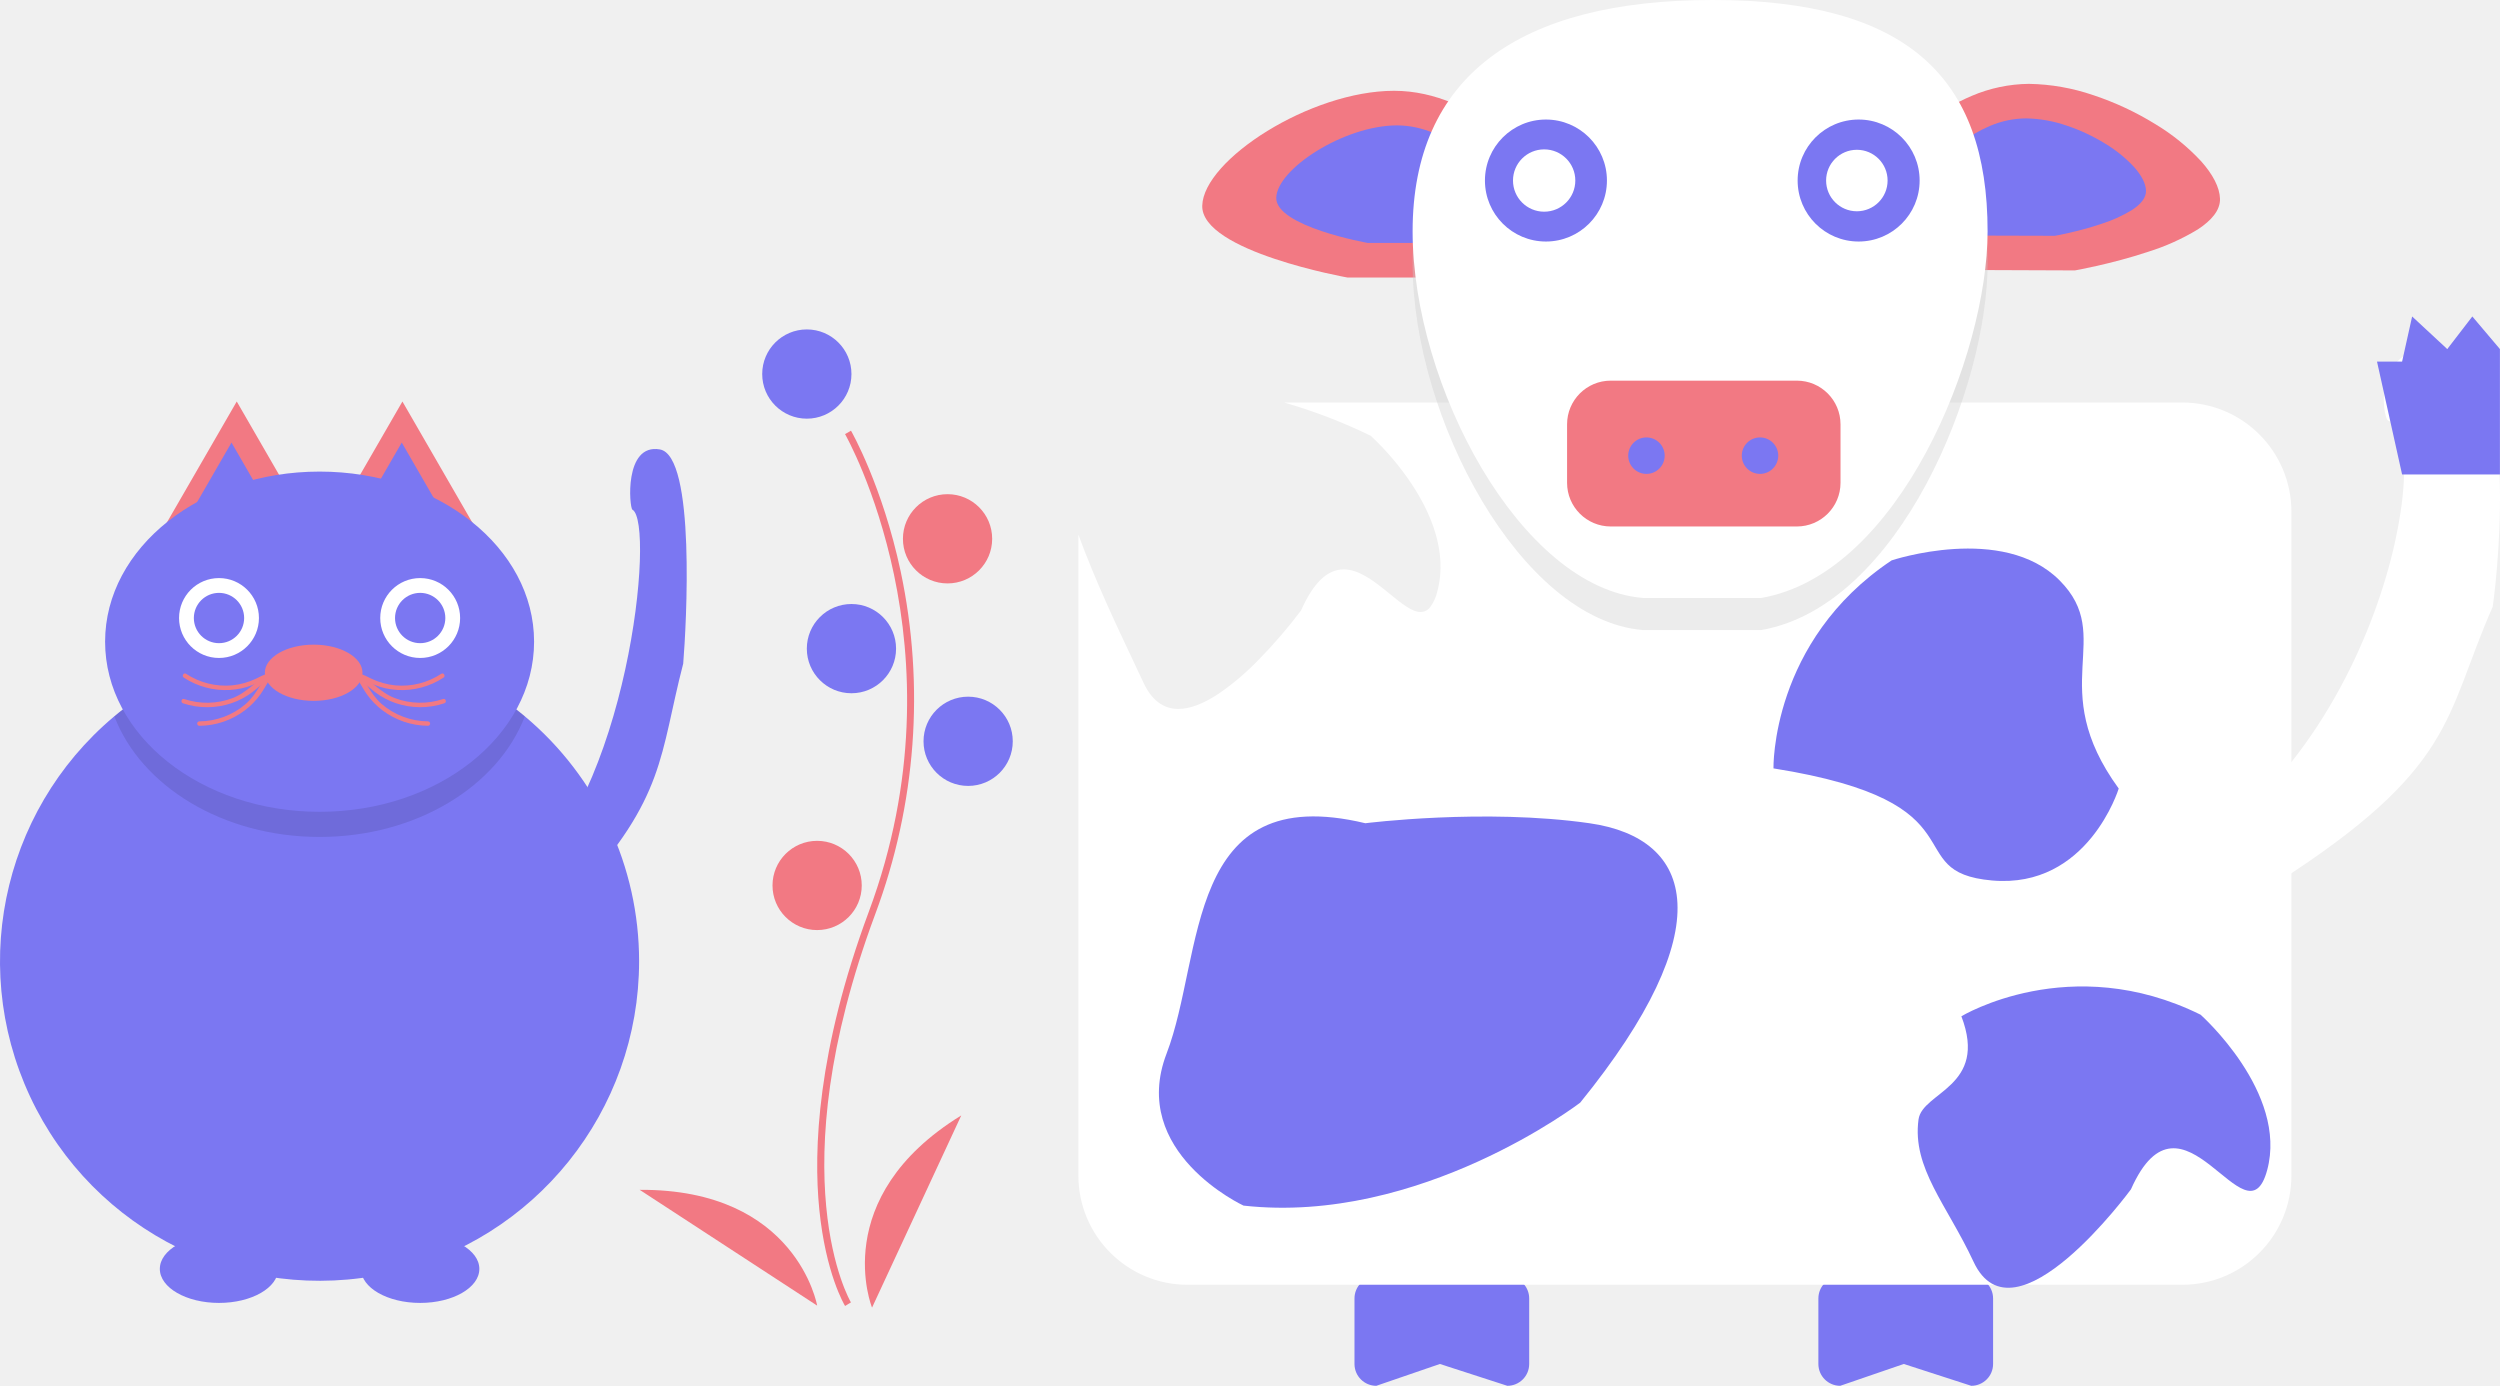
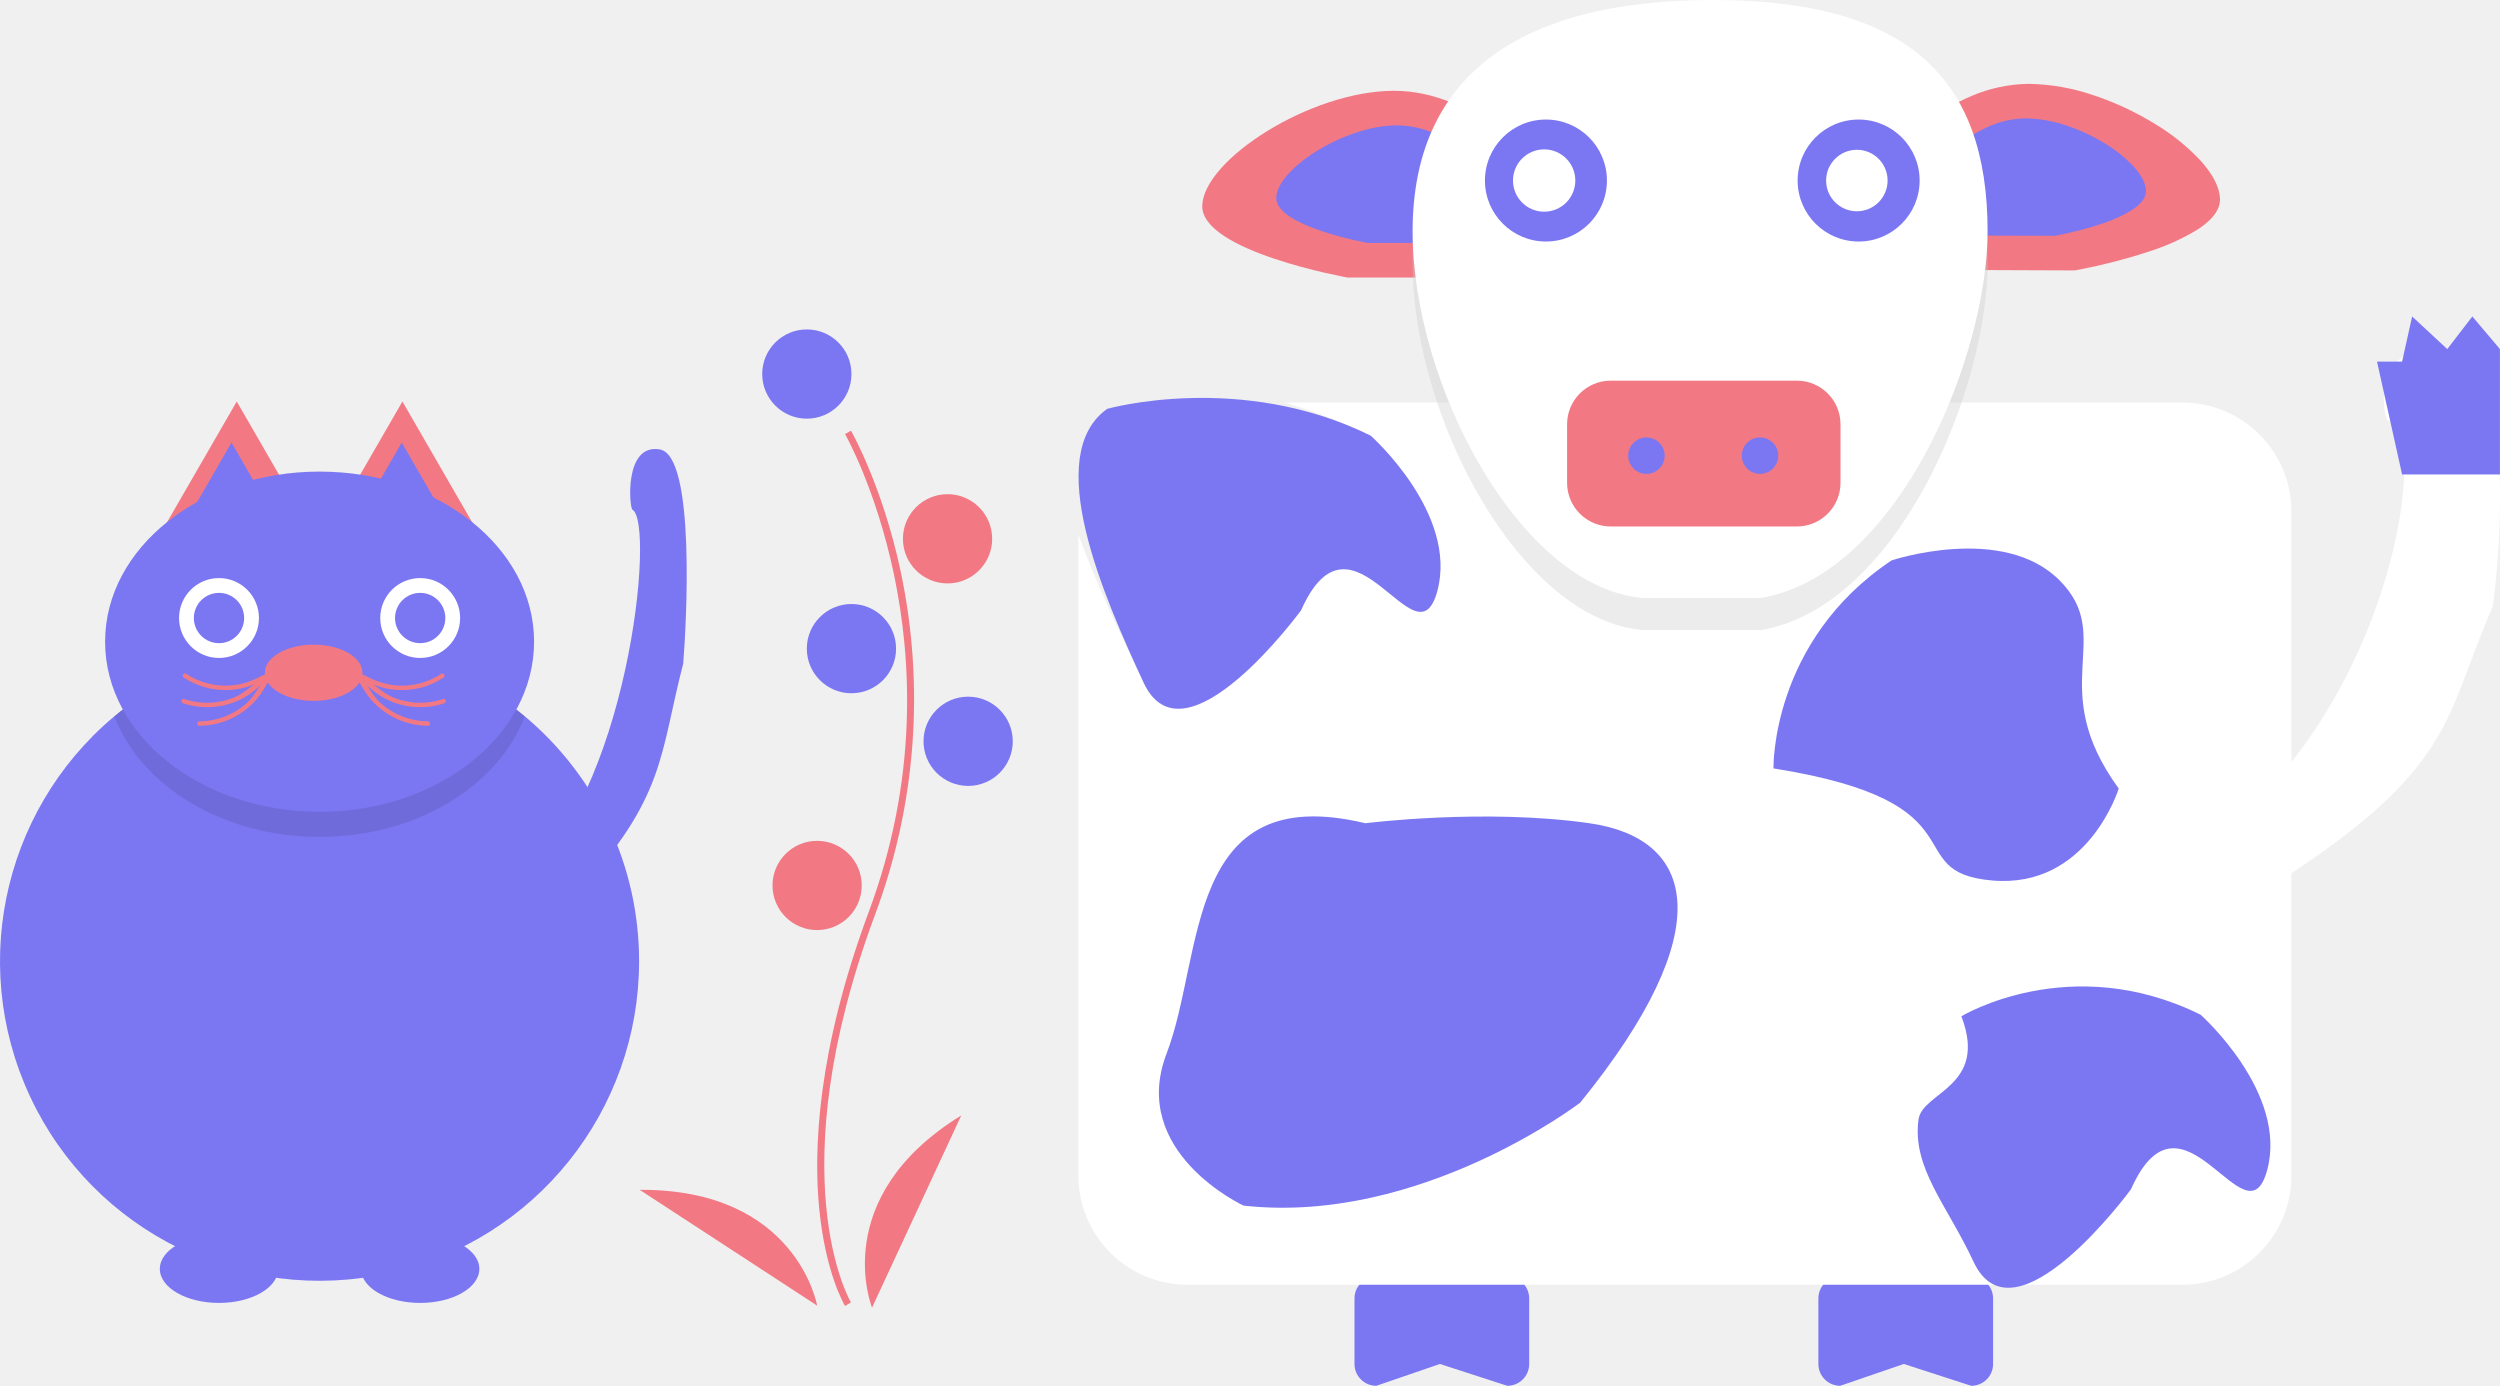
<svg xmlns="http://www.w3.org/2000/svg" width="572.375" height="317.281" viewBox="0 0 572.375 317.281">
  <defs>
    <style>.a{fill:#f27983;}.b{fill:#7b77f2;}.c{fill:#fff;}.d{fill:#cdcdcd;opacity:0.38;}.e{opacity:0.1;}</style>
  </defs>
  <g transform="translate(-4547.699 -6087.149)">
    <g transform="translate(4788.683 6087.149)">
      <g transform="translate(176.713 19.2)">
        <path class="a" d="M46.821.076a34.1,34.1,0,0,0-13.1,2.756,47.532,47.532,0,0,0-10.3,6.02,58.025,58.025,0,0,0-6.742,6c-1.569,1.636-2.419,2.726-2.419,2.726L0,42.564l28.572.111,28.788.112s2.086-.365,5.212-1.077,7.3-1.773,11.47-3.162A51.507,51.507,0,0,0,85.49,33.4c3.11-2.035,5.158-4.38,5.083-7.013s-1.661-5.6-4.3-8.57a48.153,48.153,0,0,0-10.58-8.566A67.347,67.347,0,0,0,61.618,2.682,47.791,47.791,0,0,0,46.821.076Z" transform="translate(0 -0.076)" />
        <g transform="translate(16.615 7.904)">
          <path class="b" d="M29.537.019a21.469,21.469,0,0,0-8.251,1.728,29.948,29.948,0,0,0-6.5,3.788,36.579,36.579,0,0,0-4.255,3.782C9.54,10.348,9,11.035,9,11.035L0,26.8l18.041.051,18.127.051s1.311-.231,3.277-.681,4.587-1.119,7.2-2a32.317,32.317,0,0,0,7.183-3.239c1.95-1.279,3.233-2.753,3.187-4.407s-1.041-3.519-2.694-5.384a30.237,30.237,0,0,0-6.639-5.386,42.315,42.315,0,0,0-8.84-4.137A30.063,30.063,0,0,0,29.537.019Z" transform="translate(0 -0.019)" />
        </g>
      </g>
      <g transform="translate(34.269 20.788)">
        <path class="a" d="M284,144.684c19.176,0,33.017,17.56,33.017,17.56l14.547,25.2H273.378s-33.592-5.971-33.294-16.466S264.827,144.684,284,144.684Z" transform="translate(-240.082 -144.684)" />
        <g transform="translate(16.945 7.92)">
          <path class="b" d="M267.732,144.684c12.072,0,20.786,11.055,20.786,11.055l9.158,15.862H261.043s-21.148-3.759-20.96-10.366S255.66,144.684,267.732,144.684Z" transform="translate(-240.082 -144.684)" />
        </g>
      </g>
      <g transform="translate(0 70.475)">
        <path class="b" d="M5,0H35a5,5,0,0,1,5,5V20a5,5,0,0,1-5,5L19.554,20,5,25a5,5,0,0,1-5-5V5A5,5,0,0,1,5,0Z" transform="translate(175.334 221.806)" />
        <g transform="translate(170.912 1.981)">
          <path class="c" d="M628.922,267.454c-16.961-1.732-14.306,16.2-12.9,16.65,10.953,3.594-2.018,79.719-53.8,103.7-22.994,10.836-51.661,16.658-81.131,16.476,33.621,5.569,73.1,1.515,105.946-12.767.74-.321,1.84-.815,2.932-1.32,41.726-26.671,38.741-38.079,49.936-63.527C641.4,316.133,645.882,269.186,628.922,267.454Z" transform="translate(-481.091 -260.223)" />
          <path class="b" d="M10102,387.6h20.1V358.894l-6.315-7.464-5.742,7.464L10102,351.43l-2.3,10.335h-5.741l5.741,25.839Z" transform="translate(-9961.638 -351.43)" />
        </g>
        <path class="b" d="M5,0H35a5,5,0,0,1,5,5V20a5,5,0,0,1-5,5L19.554,20,5,25a5,5,0,0,1-5-5V5A5,5,0,0,1,5,0Z" transform="translate(69.125 221.806)" />
        <g transform="translate(0 0)">
          <path class="c" d="M-4517.009-5921.952h-227.715a24.858,24.858,0,0,1-9.732-1.964,24.912,24.912,0,0,1-7.946-5.358,24.9,24.9,0,0,1-5.358-7.946,24.841,24.841,0,0,1-1.965-9.731v-146.737c3.739,10.245,8.636,20.606,12.57,28.931.837,1.771,1.627,3.444,2.351,5,1.844,3.96,4.522,5.969,7.961,5.97,2.645,0,5.768-1.186,9.281-3.523a60.018,60.018,0,0,0,9.114-7.751,114.548,114.548,0,0,0,9.7-11.275c2.813-6.327,6-9.4,9.748-9.4,3.35,0,6.611,2.41,9.665,4.879.3.241.594.483.886.721l.048.039c2.594,2.119,5.044,4.12,7.014,4.12a2.744,2.744,0,0,0,2.163-1.07,9.461,9.461,0,0,0,1.676-3.671c2.49-9.188-1.788-18.381-5.815-24.475a62.668,62.668,0,0,0-9.429-11.134,123.206,123.206,0,0,0-19.825-7.617h205.608a24.861,24.861,0,0,1,9.732,1.964,24.928,24.928,0,0,1,7.947,5.358,24.914,24.914,0,0,1,5.357,7.946,24.844,24.844,0,0,1,1.965,9.731v152a24.841,24.841,0,0,1-1.965,9.731,24.911,24.911,0,0,1-5.357,7.946,24.92,24.92,0,0,1-7.947,5.358A24.858,24.858,0,0,1-4517.009-5921.952Z" transform="translate(4775.641 6145.624)" />
          <g transform="translate(0 0)">
            <path class="b" d="M.007,51.087C49.19,58.065,28.533,74.348,50.507,75.9S79.116,54.358,79.116,54.358C61.636,31.183,77.988,19.773,64.77,6.937S26.246,3.011,26.246,3.011C-1.144,21.962.007,51.087.007,51.087Z" transform="translate(165.915 54.367) rotate(0.974)" />
            <path class="b" d="M.007,80.982c13.241,49.676,33.527,56.814,50.5,39.335S80.675,78.794,80.675,78.794c32.477-27.754-2.687-47.454-15.905-67.8s-38.526-6.22-38.526-6.22C-1.144,34.81.007,80.982.007,80.982Z" transform="translate(55.287 229.587) rotate(-126)" />
            <path class="b" d="M.007,51.084c17.165,2.435,10.766,16.2,15.911,20.041,8.988,6.7,20.282,3.761,34.584,4.77,21.969,1.551,2.979-39.558,2.979-39.558C36,13.162,77.98,19.77,64.765,6.937S26.246,3.008,26.246,3.008C-1.144,21.959.007,51.084.007,51.084Z" transform="translate(252.751 137.43) rotate(61.001)" />
          </g>
        </g>
      </g>
      <g transform="translate(82.434)">
        <path class="d" d="M77.913,0c44.506,0,62.961,17.668,62.961,52.966,0,28.344-20.18,78.435-51.83,83.939H61.981C34,134.612,9.232,88.264,9.232,52.966S33.407,0,77.913,0Z" transform="translate(-9.232 7.347)" />
        <path class="c" d="M77.913,0c44.506,0,62.961,17.668,62.961,52.966,0,28.344-20.18,78.435-51.83,83.939H61.981C34,134.612,9.232,88.264,9.232,52.966S33.407,0,77.913,0Z" transform="translate(-9.232)" />
      </g>
      <g transform="translate(98.993 27.368)">
        <circle class="b" cx="13.965" cy="13.965" r="13.965" />
        <path class="c" d="M7.134,0A7.134,7.134,0,1,1,0,7.134,7.134,7.134,0,0,1,7.134,0Z" transform="translate(6.424 6.832)" />
      </g>
      <g transform="translate(170.585 27.368)">
        <circle class="b" cx="13.965" cy="13.965" r="13.965" />
        <path class="c" d="M7.039,0A7.039,7.039,0,1,1,0,7.039,7.039,7.039,0,0,1,7.039,0Z" transform="translate(6.519 6.926)" />
      </g>
      <rect class="a" width="62.604" height="33.389" rx="10" transform="translate(117.798 87.149)" />
      <g transform="translate(131.797 100.149)">
        <path class="b" d="M4.174,0A4.174,4.174,0,1,1,0,4.174,4.174,4.174,0,0,1,4.174,0Z" transform="translate(26)" />
        <path class="b" d="M4.174,0A4.174,4.174,0,1,1,0,4.174,4.174,4.174,0,0,1,4.174,0Z" />
      </g>
    </g>
    <path class="a" d="M624.906,462.4c-.18-.295-4.433-7.395-5.907-22.138-1.352-13.526-.482-36.326,11.342-68.13,22.4-60.249-5.162-108.861-5.444-109.345l1.359-.786c.072.123,7.184,12.517,11.385,32.253a140.708,140.708,0,0,1-5.828,78.43c-22.362,60.146-5.736,88.619-5.567,88.9Z" transform="translate(4116.275 5923.753)" />
    <ellipse class="b" cx="10.216" cy="10.216" rx="10.216" ry="10.216" transform="translate(4722.207 6162.571)" />
    <ellipse class="a" cx="10.216" cy="10.216" rx="10.216" ry="10.216" transform="translate(4754.425 6200.291)" />
    <ellipse class="b" cx="10.216" cy="10.216" rx="10.216" ry="10.216" transform="translate(4732.422 6225.437)" />
    <ellipse class="b" cx="10.216" cy="10.216" rx="10.216" ry="10.216" transform="translate(4759.14 6246.653)" />
    <ellipse class="a" cx="10.216" cy="10.216" rx="10.216" ry="10.216" transform="translate(4724.564 6279.658)" />
    <path class="a" d="M634.054,505.506S623.839,480.36,654.486,461.5Z" transform="translate(4113.298 5881.023)" />
    <path class="a" d="M607.436,509.693s-4.646-26.74-40.636-26.512Z" transform="translate(4127.353 5876.379)" />
    <path class="b" d="M553.058,267.434c-8.257-1.434-6.964,13.414-6.278,13.789,5.332,2.977-.982,66.02-26.189,85.879A62.1,62.1,0,0,1,481.1,380.746c16.367,4.612,35.587,1.257,51.575-10.573.36-.266.9-.675,1.427-1.093,20.313-22.088,18.86-31.536,24.309-52.61C559.131,307.748,561.314,268.869,553.058,267.434Z" transform="translate(4145.709 5922.61)" />
    <path class="a" d="M233.237,138l10.4,18.012,10.4,18.012h-41.6l10.4-18.012Z" transform="translate(4368.666 6041.073)" />
    <path class="a" d="M281.507,138l10.4,18.012,10.4,18.012h-41.6l10.4-18.012Z" transform="translate(4358.327 6041.073)" />
    <path class="b" d="M233.878,149.956l6.416,11.114,6.416,11.113H221.045l6.416-11.112Z" transform="translate(4366.823 6038.513)" />
    <path class="b" d="M283.485,149.956,289.9,161.07l6.416,11.113H270.653l6.416-11.113Z" transform="translate(4356.197 6038.513)" />
    <path class="b" d="M526.751,396.632a73.159,73.159,0,1,1-26.159-56.061,73.16,73.16,0,0,1,26.159,56.061Z" transform="translate(4167.271 5910.585)" />
    <path class="e" d="M507.728,340.572c-6.12,15.982-24.845,27.612-46.992,27.612s-40.875-11.63-46.992-27.612a73.148,73.148,0,0,1,93.989,0Z" transform="translate(4160.135 5910.585)" />
    <ellipse class="b" cx="49.108" cy="38.947" rx="49.108" ry="38.947" transform="translate(4571.761 6195.117)" />
    <ellipse class="c" cx="9.145" cy="9.145" rx="9.145" ry="9.145" transform="translate(4588.694 6219.5)" />
    <ellipse class="c" cx="9.145" cy="9.145" rx="9.145" ry="9.145" transform="translate(4634.754 6219.5)" />
    <path class="b" d="M5.758,0A5.758,5.758,0,1,1,0,5.758,5.758,5.758,0,0,1,5.758,0Z" transform="translate(4592.081 6222.887)" />
    <ellipse class="b" cx="5.758" cy="5.758" rx="5.758" ry="5.758" transform="translate(4638.141 6222.887)" />
    <path class="a" d="M454,332.4c-3.322,1.508-5.521,4.578-9.012,5.9a16.518,16.518,0,0,1-11.068.206c-.622-.206-.889.775-.27.98a17.454,17.454,0,0,0,11.114-.027,16.818,16.818,0,0,0,4.738-2.515c1.664-1.263,3.081-2.786,5.011-3.662.595-.27.079-1.146-.513-.877Z" transform="translate(4155.947 5908.685)" />
    <path class="a" d="M455.408,331.859a19.323,19.323,0,0,0-4.867,1.84,16.688,16.688,0,0,1-5.612,1.579,16.487,16.487,0,0,1-10.495-2.656c-.55-.358-1.059.521-.513.877a17.422,17.422,0,0,0,10.484,2.829,16.665,16.665,0,0,0,5.244-1.137c2.02-.805,3.85-1.981,6.026-2.357C456.321,332.728,456.049,331.749,455.408,331.859Z" transform="translate(4155.863 5908.792)" />
    <path class="a" d="M455.4,330.984c-2.586,2.441-3.661,5.966-6.4,8.33a16.471,16.471,0,0,1-10.608,3.985.508.508,0,0,0,0,1.016,17.445,17.445,0,0,0,10.432-3.559,16.771,16.771,0,0,0,3.536-3.645c1.279-1.807,2.122-3.863,3.762-5.407.476-.449-.243-1.167-.718-.718Z" transform="translate(4154.961 5909.008)" />
    <path class="a" d="M483.266,333.274c1.909.864,3.32,2.365,4.96,3.622a16.877,16.877,0,0,0,4.789,2.557,17.416,17.416,0,0,0,11.114.028c.618-.2.353-1.186-.27-.98a16.513,16.513,0,0,1-11.068-.206c-3.491-1.322-5.689-4.39-9.012-5.9-.591-.268-1.108.607-.513.877Z" transform="translate(4145.301 5908.686)" />
    <path class="a" d="M481.863,332.838c2.087.359,3.851,1.46,5.781,2.257a16.817,16.817,0,0,0,5.491,1.235,17.422,17.422,0,0,0,10.484-2.829c.545-.356.037-1.236-.513-.877a16.431,16.431,0,0,1-10.5,2.656A16.927,16.927,0,0,1,487,333.7a19.429,19.429,0,0,0-4.867-1.84c-.64-.11-.914.869-.27.98Z" transform="translate(4145.624 5908.792)" />
    <path class="a" d="M482.5,331.7c1.634,1.543,2.482,3.6,3.762,5.407a16.831,16.831,0,0,0,3.536,3.645,17.445,17.445,0,0,0,10.432,3.558.508.508,0,0,0,0-1.016,16.424,16.424,0,0,1-10.608-3.985c-2.732-2.372-3.818-5.888-6.4-8.33-.471-.449-1.2.269-.718.718Z" transform="translate(4145.441 5909.008)" />
    <ellipse class="b" cx="13.547" cy="7.79" rx="13.547" ry="7.79" transform="translate(4584.292 6369.873)" />
    <ellipse class="b" cx="13.547" cy="7.79" rx="13.547" ry="7.79" transform="translate(4630.352 6369.873)" />
    <ellipse class="a" cx="11.176" cy="6.435" rx="11.176" ry="6.435" transform="translate(4608.337 6234.741)" />
+     <path class="b" d="M10.9,52.8c2.09,18.24,36.909,21.541,58.878,23.091s2.979-39.558,2.979-39.558c-17.48-23.175,24.5-16.567,11.284-29.4S45.52,3.008,45.52,3.008C18.13,21.959,10.9,52.8,10.9,52.8Z" transform="translate(4842.086 6145.624) rotate(61.001)" />
  </g>
</svg>
